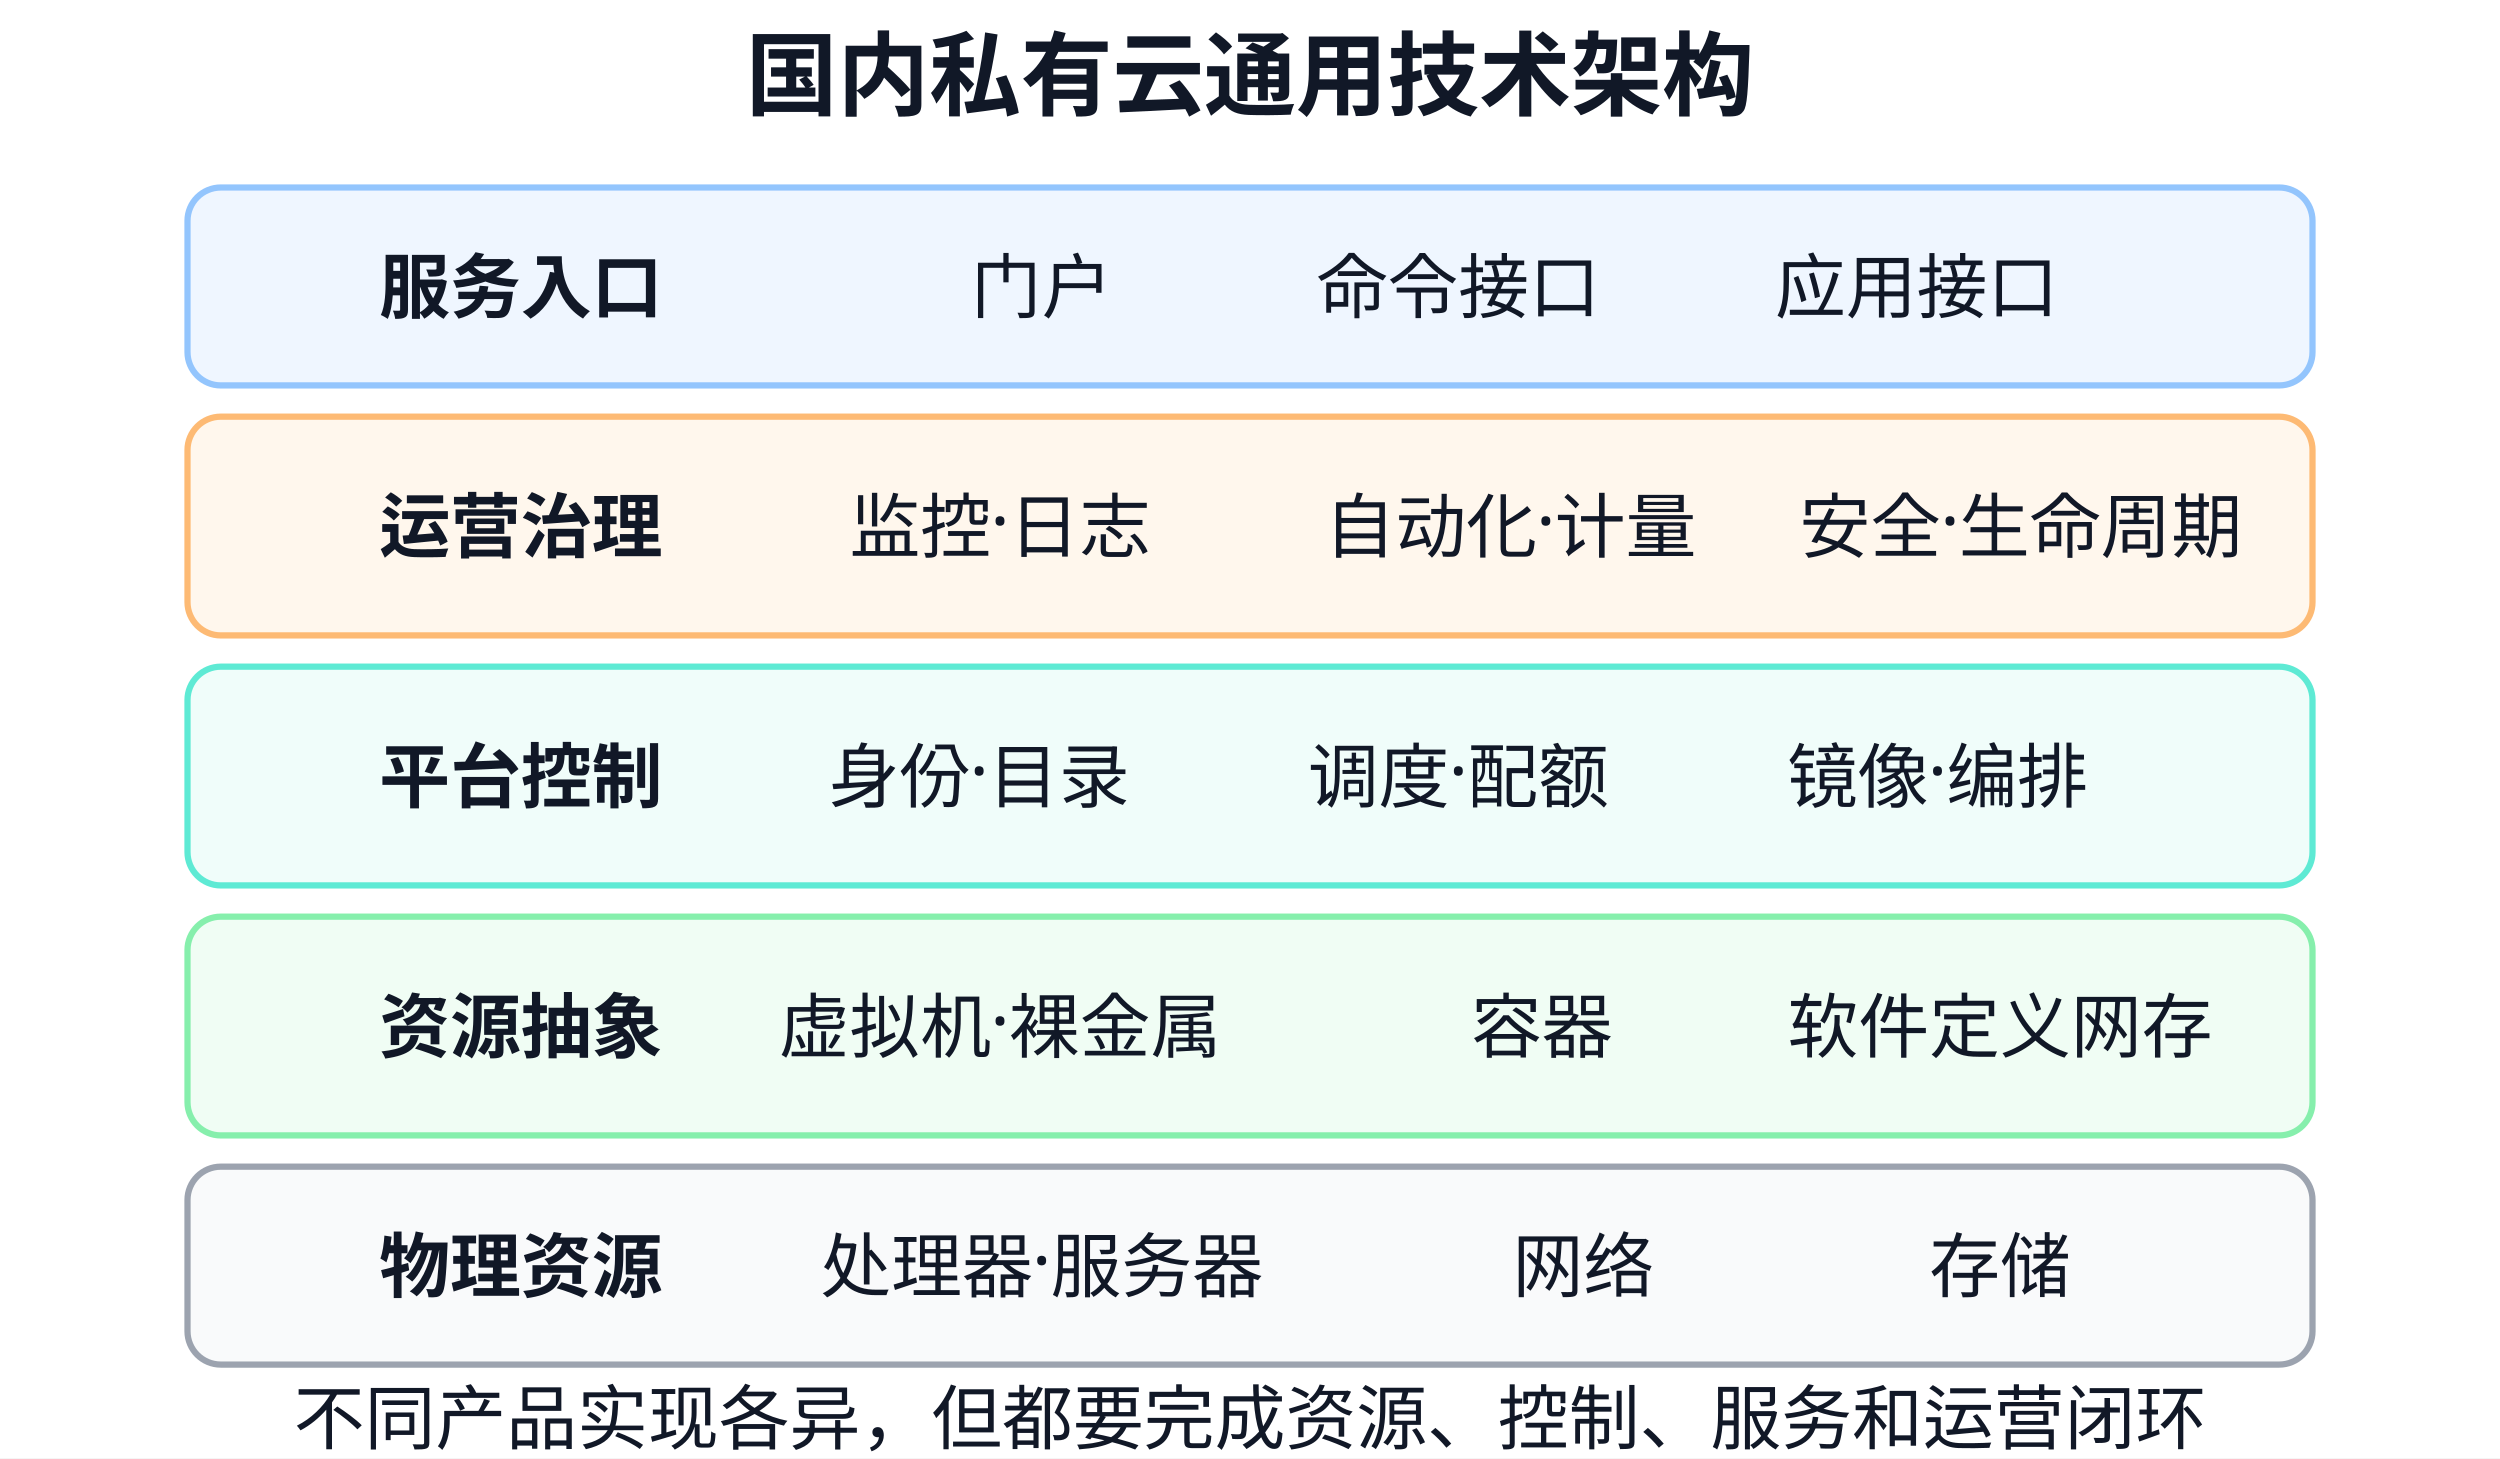
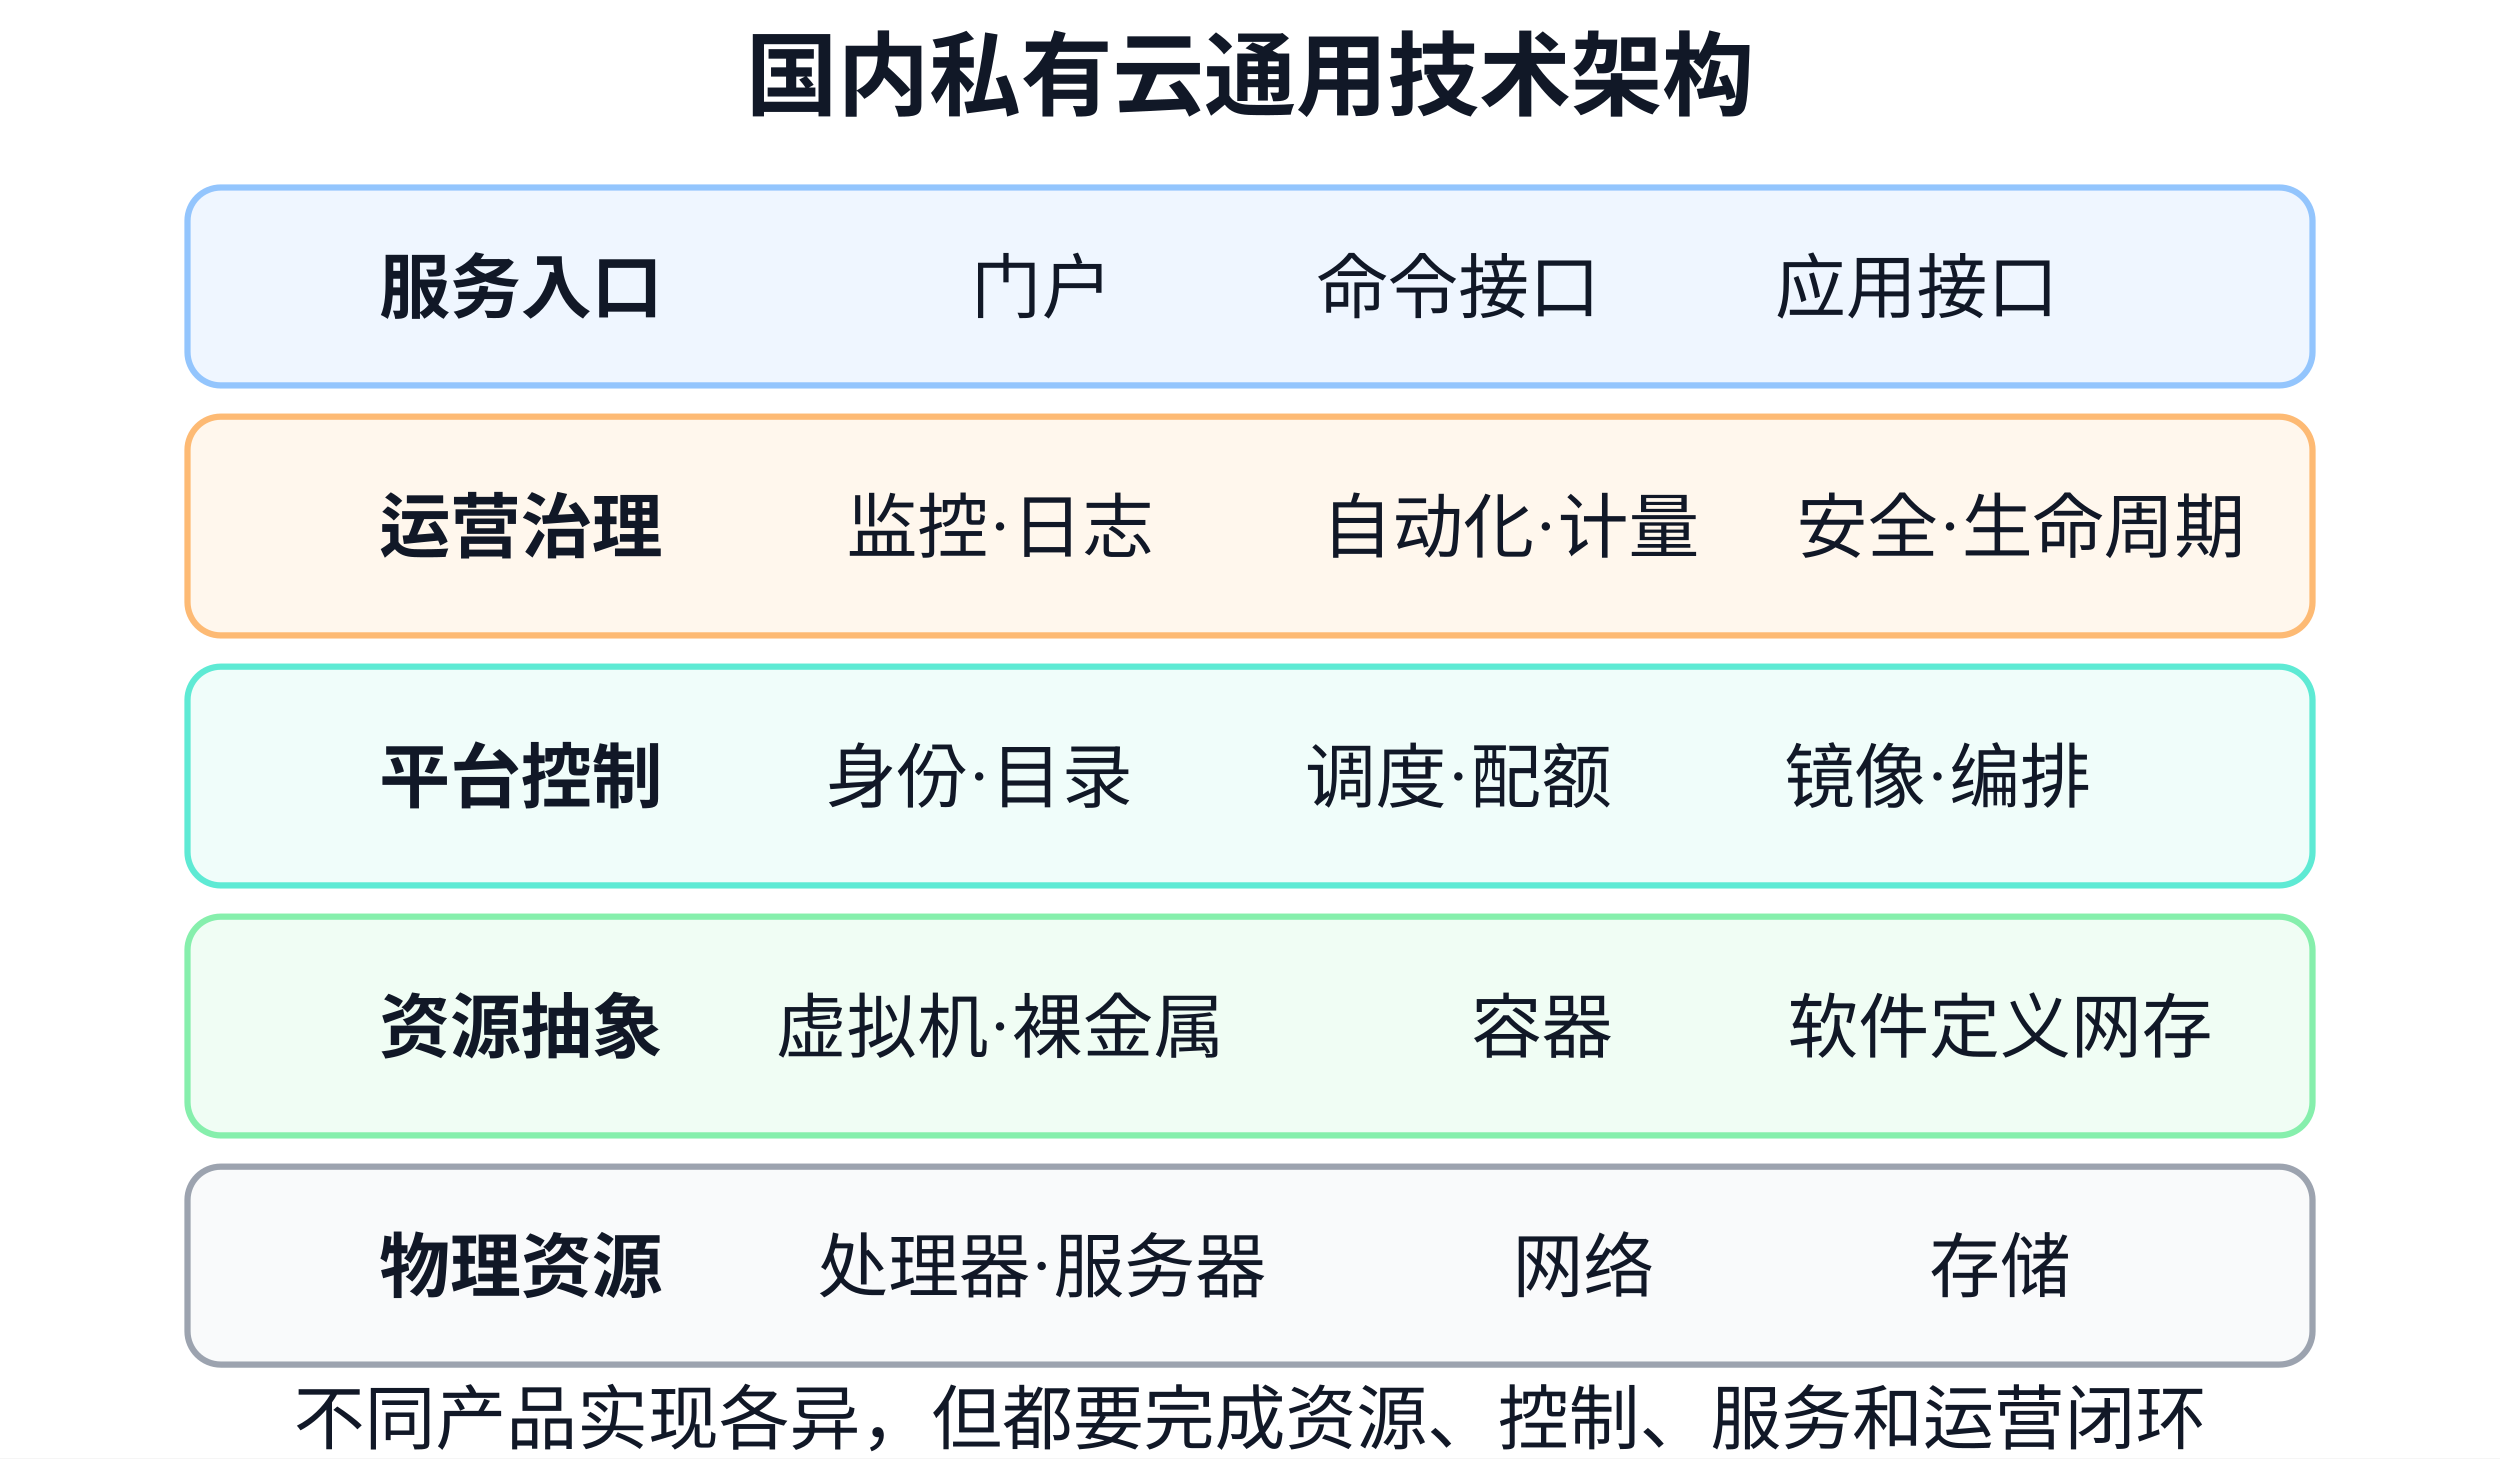
<svg xmlns="http://www.w3.org/2000/svg" viewBox="0 0 1200 700" width="1200" height="700">
-   <style>text { font-family: SimSun, '宋体', serif; fill: #111827; }</style>
+   <style>text { font-family: 'Times New Roman', SimSun, '宋体', serif; fill: #111827; }</style>
  <rect width="1200" height="700" fill="#ffffff" />
  <text x="600" y="52" text-anchor="middle" font-size="44" font-weight="700">国内私有云通用技术架构</text>
  <g>
    <rect x="90" y="90" width="1020" height="95" rx="16" fill="#eff6ff" stroke="#93c5fd" stroke-width="3" />
    <text x="250" y="150" text-anchor="middle" font-size="34" font-weight="700">服务入口</text>
    <text x="500" y="150" text-anchor="middle" font-size="34">门户</text>
    <text x="700" y="150" text-anchor="middle" font-size="34">命令接口</text>
    <text x="920" y="150" text-anchor="middle" font-size="34">应用接口</text>
    <rect x="90" y="200" width="1020" height="105" rx="16" fill="#fff7ed" stroke="#fdba74" stroke-width="3" />
    <text x="250" y="265" text-anchor="middle" font-size="34" font-weight="700">运营治理</text>
    <text x="480" y="265" text-anchor="middle" font-size="34">监控·日志</text>
    <text x="725" y="265" text-anchor="middle" font-size="34">自动化·计量</text>
    <text x="970" y="265" text-anchor="middle" font-size="34">安全·生命周期</text>
    <rect x="90" y="320" width="1020" height="105" rx="16" fill="#f0fdfa" stroke="#5eead4" stroke-width="3" />
    <text x="250" y="385" text-anchor="middle" font-size="34" font-weight="700">平台控制</text>
    <text x="470" y="385" text-anchor="middle" font-size="34">身份·目录</text>
    <text x="700" y="385" text-anchor="middle" font-size="34">调度·配额</text>
    <text x="930" y="385" text-anchor="middle" font-size="34">镜像·编排</text>
    <rect x="90" y="440" width="1020" height="105" rx="16" fill="#f0fdf4" stroke="#86efac" stroke-width="3" />
    <text x="250" y="505" text-anchor="middle" font-size="34" font-weight="700">资源抽象</text>
    <text x="480" y="505" text-anchor="middle" font-size="34">虚拟机·裸金属</text>
    <text x="740" y="505" text-anchor="middle" font-size="34">容器</text>
    <text x="960" y="505" text-anchor="middle" font-size="34">软件定义网存</text>
    <rect x="90" y="560" width="1020" height="95" rx="16" fill="#f9fafb" stroke="#9ca3af" stroke-width="3" />
    <text x="250" y="620" text-anchor="middle" font-size="34" font-weight="700">物理资源</text>
    <text x="500" y="620" text-anchor="middle" font-size="34">处理器·服务器</text>
    <text x="760" y="620" text-anchor="middle" font-size="34">网络</text>
    <text x="960" y="620" text-anchor="middle" font-size="34">存储</text>
  </g>
  <text x="600" y="693" text-anchor="middle" font-size="34" fill="#6b7280">不同产品实现各异，但都要完成资源、控制、服务和运营闭环</text>
</svg>
